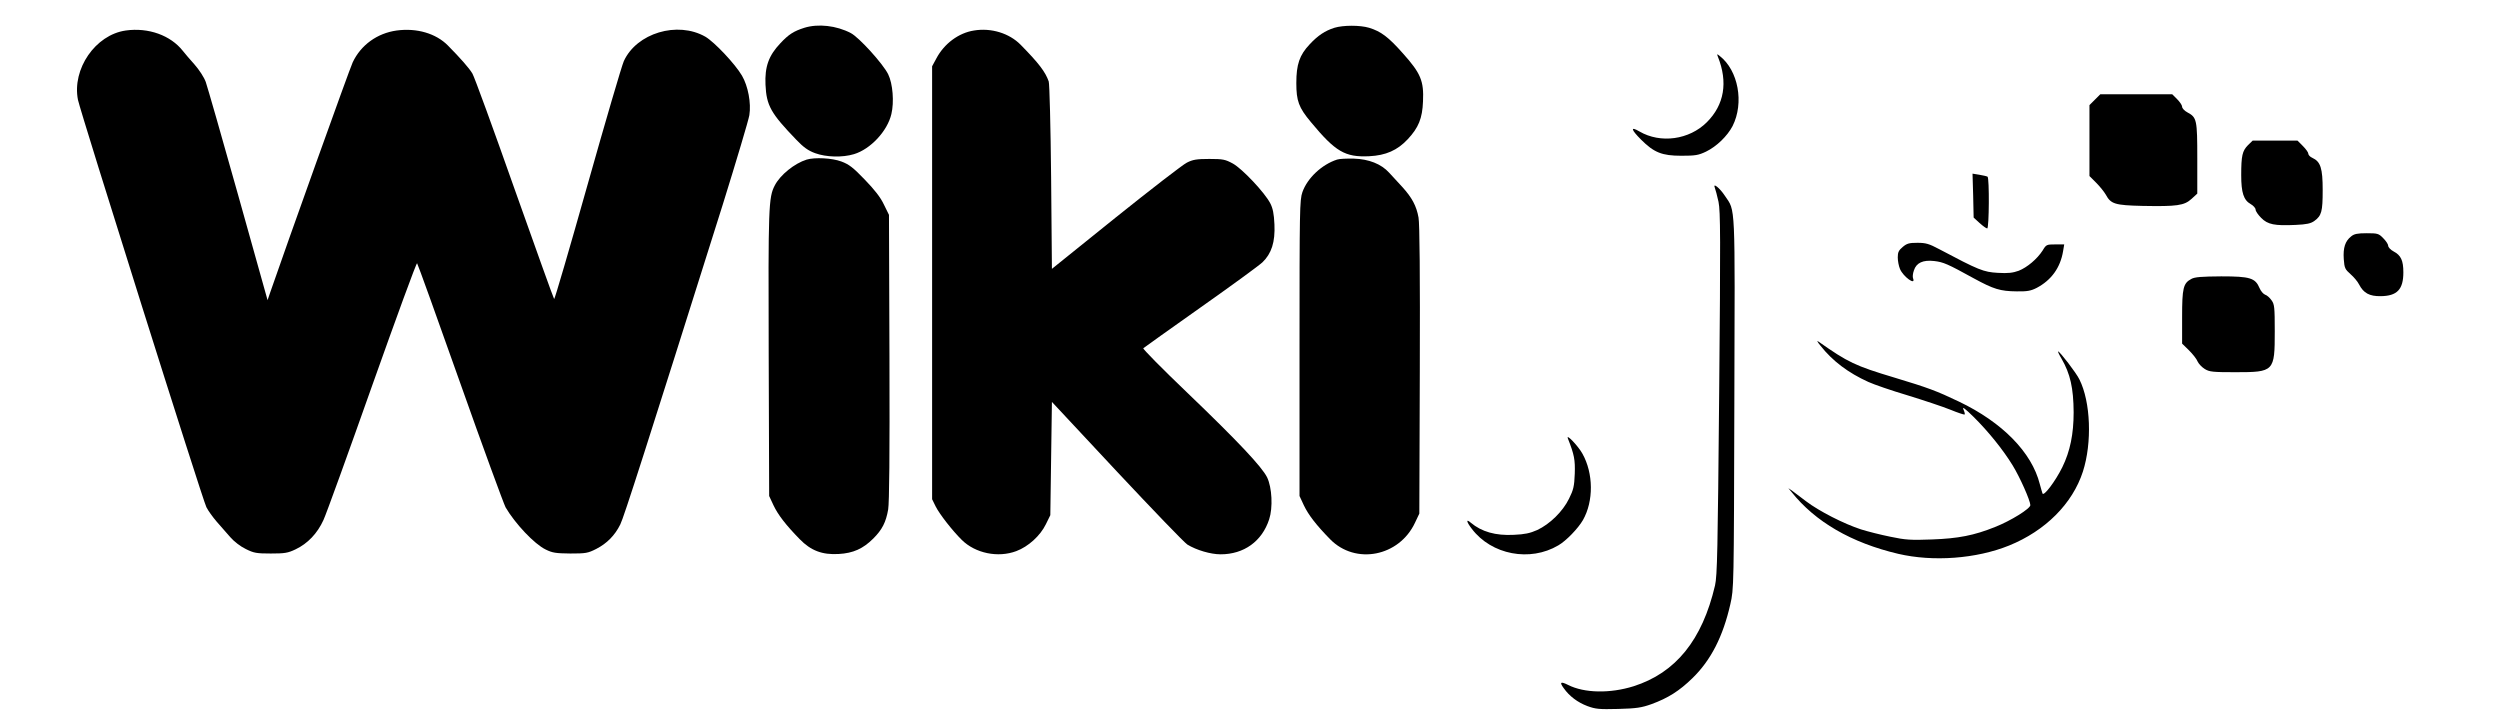
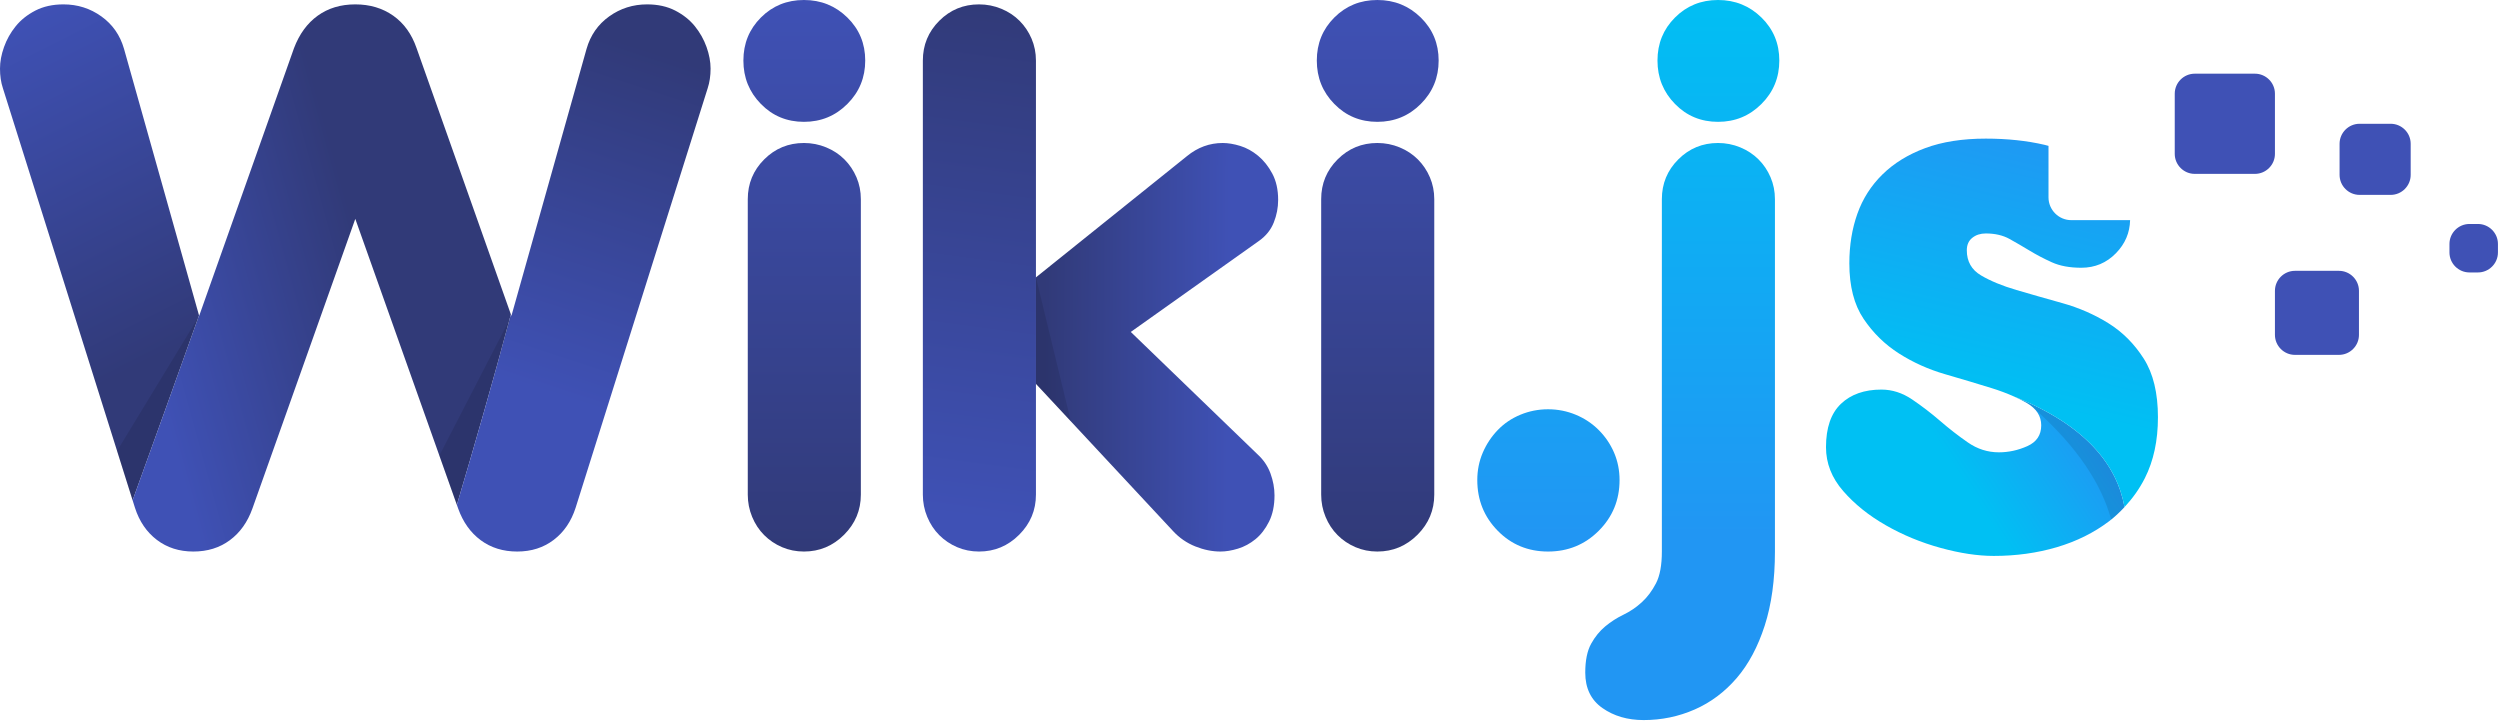
- <svg xmlns="http://www.w3.org/2000/svg" version="1.0" width="1565pt" height="451pt" viewBox="0 0 1565 451" preserveAspectRatio="xMidYMid meet">
-   <g transform="translate(0,451) scale(0.1,-0.1)" fill="#000000" stroke="none">
-     <path d="M5035 4336 c-66 -21 -98 -41 -151 -98 -72 -76 -97 -146 -92 -258 6 -131 33 -179 193 -345 45 -47 74 -68 118 -84 69 -25 170 -28 243 -6 103 31 209 144 234 251 18 75 9 190 -20 249 -31 64 -182 231 -234 258 -90 47 -204 60 -291 33z" />
-     <path d="M8353 4336 c-59 -19 -103 -48 -155 -104 -63 -67 -83 -125 -83 -242 0 -112 15 -153 91 -244 154 -186 214 -221 365 -214 104 5 177 37 242 107 67 72 91 130 95 236 6 128 -14 176 -125 300 -92 104 -138 138 -212 161 -57 17 -162 17 -218 0z" />
-     <path d="M787 4319 c-190 -27 -337 -241 -299 -434 17 -81 779 -2501 804 -2550 11 -22 40 -62 64 -90 24 -27 62 -71 85 -97 24 -28 66 -60 98 -75 50 -25 67 -28 156 -28 87 0 107 3 155 26 76 36 137 100 175 184 18 39 155 418 305 842 151 425 277 770 281 765 4 -4 125 -340 269 -747 144 -407 273 -758 285 -781 59 -101 180 -230 251 -264 42 -21 64 -24 154 -25 97 0 110 2 163 29 66 34 116 84 150 153 22 43 162 480 642 2004 85 273 160 524 166 558 12 75 -8 182 -46 247 -43 74 -173 211 -229 244 -175 100 -431 23 -511 -153 -13 -29 -115 -377 -227 -774 -112 -397 -206 -719 -209 -715 -4 4 -115 315 -249 692 -133 377 -251 701 -263 720 -21 35 -76 97 -153 175 -75 76 -195 111 -321 94 -122 -17 -224 -91 -275 -199 -20 -42 -415 -1146 -517 -1442 l-16 -47 -184 657 c-101 361 -193 680 -203 709 -11 30 -41 76 -71 110 -29 32 -61 70 -72 84 -77 98 -216 148 -358 128z" />
-     <path d="M6097 4319 c-96 -15 -186 -82 -235 -174 l-27 -50 0 -1355 0 -1355 22 -45 c24 -48 105 -152 164 -210 85 -84 227 -113 341 -70 75 28 150 96 185 168 l28 57 5 355 5 354 407 -436 c224 -239 422 -445 441 -457 57 -35 146 -61 208 -61 146 0 259 81 304 219 24 73 18 199 -13 263 -33 66 -178 221 -500 530 -156 149 -279 274 -275 278 4 4 166 119 358 255 193 136 367 263 388 283 57 55 80 127 75 237 -3 67 -10 101 -26 132 -35 68 -175 216 -234 249 -48 26 -62 29 -148 29 -78 0 -103 -4 -140 -23 -25 -12 -225 -167 -445 -343 l-400 -322 -5 574 c-3 316 -10 585 -15 599 -21 60 -61 113 -176 230 -71 72 -184 107 -292 89z" />
-     <path d="M10754 4155 c64 -160 40 -301 -69 -410 -110 -110 -290 -135 -422 -58 -58 34 -54 13 10 -51 81 -81 131 -101 252 -101 87 0 107 3 155 26 66 32 133 97 166 160 73 145 36 348 -81 439 -17 14 -18 13 -11 -5z" />
-     <path d="M13114 3886 l-34 -34 0 -222 0 -222 43 -43 c23 -23 49 -56 59 -73 32 -59 56 -67 231 -71 215 -4 260 2 306 44 l36 33 0 220 c0 242 -3 257 -61 288 -19 10 -34 26 -34 36 0 9 -14 30 -31 47 l-31 31 -225 0 -225 0 -34 -34z" />
-     <path d="M14072 3601 c-35 -36 -42 -65 -42 -188 0 -109 15 -156 60 -181 16 -9 30 -25 30 -34 0 -10 16 -33 35 -52 41 -42 85 -50 215 -44 70 3 96 9 118 25 45 33 52 58 52 193 0 137 -13 178 -65 202 -14 6 -25 18 -25 26 0 8 -15 29 -34 48 l-34 34 -140 0 -140 0 -30 -29z" />
-     <path d="M5050 3511 c-77 -24 -166 -96 -200 -162 -39 -75 -41 -133 -38 -1054 l3 -890 27 -58 c29 -61 78 -124 164 -212 70 -72 141 -99 244 -93 91 5 153 33 217 97 55 55 79 101 93 182 7 44 10 339 8 954 l-3 890 -32 65 c-21 45 -59 93 -120 156 -73 76 -98 95 -146 113 -59 22 -166 27 -217 12z" />
-     <path d="M8370 3511 c-96 -31 -186 -116 -217 -204 -17 -49 -18 -108 -18 -977 l0 -925 27 -58 c29 -61 78 -124 164 -212 159 -163 433 -109 532 103 l27 57 3 899 c2 588 -1 917 -8 954 -13 73 -41 125 -102 192 -28 30 -65 70 -82 89 -50 55 -127 85 -221 88 -44 1 -91 -1 -105 -6z" />
-     <path d="M12352 3286 l3 -138 37 -34 c21 -19 42 -34 48 -34 12 0 14 316 2 324 -5 3 -28 8 -51 12 l-43 7 4 -137z" />
-     <path d="M10735 3334 c4 -11 15 -50 23 -88 12 -60 13 -218 4 -1200 -9 -985 -12 -1140 -26 -1201 -80 -342 -246 -547 -510 -631 -147 -46 -308 -43 -409 8 -48 24 -56 18 -28 -20 35 -50 87 -89 148 -112 52 -19 73 -21 193 -18 115 3 146 8 208 30 104 38 175 83 257 163 115 112 191 260 237 463 22 97 22 101 25 1256 4 1279 8 1200 -59 1300 -32 49 -78 86 -63 50z" />
-     <path d="M14718 3030 c-37 -29 -51 -71 -46 -142 4 -56 8 -64 42 -94 21 -18 45 -47 54 -65 28 -54 65 -74 135 -73 103 1 142 42 142 149 0 74 -15 107 -61 131 -19 10 -34 26 -34 36 0 9 -14 30 -31 47 -28 29 -35 31 -103 31 -58 0 -79 -4 -98 -20z" />
-     <path d="M11911 2964 c-25 -21 -31 -33 -31 -65 0 -22 6 -54 14 -73 20 -48 100 -106 82 -59 -4 9 -2 31 5 50 15 48 57 67 127 59 58 -7 82 -17 249 -109 123 -67 164 -80 268 -81 65 -1 88 3 125 22 91 48 148 126 165 230 l7 42 -56 0 c-54 0 -57 -1 -79 -38 -35 -54 -97 -106 -150 -127 -36 -13 -66 -17 -131 -13 -89 5 -119 17 -366 148 -64 34 -84 40 -137 40 -52 0 -66 -4 -92 -26z" />
-     <path d="M13718 2764 c-51 -27 -58 -57 -58 -239 l0 -166 43 -42 c23 -23 48 -54 54 -70 7 -15 27 -36 45 -47 29 -18 51 -20 191 -20 243 0 247 4 247 255 0 152 -2 170 -20 195 -11 16 -29 32 -40 35 -11 4 -27 22 -35 41 -27 64 -59 74 -240 74 -122 -1 -166 -4 -187 -16z" />
-     <path d="M11397 2345 c75 -95 173 -169 299 -226 35 -16 145 -54 246 -84 101 -31 221 -71 268 -90 46 -19 86 -32 89 -30 2 3 -1 17 -8 32 -9 20 10 6 64 -47 91 -90 184 -205 244 -303 46 -75 110 -219 111 -249 0 -22 -122 -98 -221 -137 -132 -53 -230 -72 -395 -78 -131 -5 -166 -3 -260 17 -60 12 -143 33 -184 46 -108 35 -264 115 -344 176 -38 29 -79 60 -90 68 l-21 14 20 -24 c149 -187 375 -318 668 -387 218 -51 489 -31 694 52 227 92 397 262 462 463 58 180 49 436 -22 577 -19 40 -123 175 -133 175 -3 0 6 -20 21 -45 55 -95 75 -184 76 -336 0 -136 -22 -244 -71 -344 -44 -89 -117 -185 -124 -164 -3 8 -10 34 -17 59 -50 198 -234 386 -506 516 -140 67 -194 87 -403 150 -247 74 -292 96 -474 224 -15 11 -12 3 11 -25z" />
-     <path d="M9815 1765 c40 -102 46 -133 43 -221 -3 -78 -8 -100 -36 -156 -39 -80 -120 -159 -199 -196 -45 -20 -78 -27 -146 -30 -115 -6 -202 19 -270 76 -31 27 -28 6 7 -39 123 -162 364 -208 541 -103 49 28 124 106 154 158 68 119 66 293 -3 416 -27 49 -105 130 -91 95z" />
+ <svg xmlns="http://www.w3.org/2000/svg" width="100%" height="100%" viewBox="0 0 282 82" version="1.1" xml:space="preserve" style="fill-rule:evenodd;clip-rule:evenodd;stroke-linejoin:round;stroke-miterlimit:1.414;">
+   <path d="M85.83,1.976c-1.317,1.317 -1.975,2.934 -1.975,4.854c-0.001,1.922 0.658,3.554 1.975,4.897c1.316,1.346 2.935,2.016 4.855,2.016c1.92,0 3.552,-0.67 4.896,-2.016c1.344,-1.343 2.016,-2.975 2.016,-4.897c0,-1.92 -0.672,-3.537 -2.016,-4.854c-1.344,-1.317 -2.976,-1.976 -4.896,-1.976c-1.92,0 -3.539,0.659 -4.855,1.976Zm0.371,16.005c-1.235,1.234 -1.852,2.73 -1.852,4.485l0,33.328c0,0.879 0.164,1.716 0.493,2.51c0.329,0.797 0.782,1.482 1.359,2.058c0.575,0.576 1.247,1.029 2.015,1.359c0.768,0.328 1.591,0.492 2.47,0.492c1.754,0 3.263,-0.63 4.526,-1.892c1.26,-1.261 1.892,-2.77 1.892,-4.527l0,-33.328c0,-0.876 -0.164,-1.7 -0.493,-2.469c-0.33,-0.768 -0.783,-1.44 -1.358,-2.016c-0.576,-0.576 -1.263,-1.029 -2.058,-1.357c-0.796,-0.329 -1.633,-0.494 -2.509,-0.494c-1.757,0 -3.251,0.617 -4.485,1.851Z" style="fill:url(#_Linear1);fill-rule:nonzero;" />
+   <path d="M150.511,1.976c-1.318,1.317 -1.975,2.934 -1.975,4.854c0,1.922 0.657,3.554 1.975,4.897c1.317,1.346 2.935,2.016 4.855,2.016c1.92,0 3.552,-0.67 4.897,-2.016c1.343,-1.343 2.016,-2.975 2.016,-4.897c0,-1.92 -0.673,-3.537 -2.016,-4.854c-1.345,-1.317 -2.977,-1.976 -4.897,-1.976c-1.92,0 -3.538,0.659 -4.855,1.976Zm0.37,16.005c-1.234,1.234 -1.852,2.73 -1.852,4.485l0,33.328c0,0.879 0.164,1.716 0.495,2.51c0.329,0.797 0.781,1.482 1.357,2.058c0.575,0.576 1.247,1.029 2.017,1.359c0.767,0.328 1.59,0.492 2.468,0.492c1.755,0 3.263,-0.63 4.527,-1.892c1.26,-1.261 1.892,-2.77 1.892,-4.527l0,-33.328c0,-0.876 -0.164,-1.7 -0.494,-2.469c-0.33,-0.768 -0.782,-1.44 -1.357,-2.016c-0.576,-0.576 -1.263,-1.029 -2.057,-1.357c-0.796,-0.329 -1.633,-0.494 -2.511,-0.494c-1.756,0 -3.25,0.617 -4.485,1.851Z" style="fill:url(#_Linear2);fill-rule:nonzero;" />
+   <path d="M171.494,46.784c-0.988,0.411 -1.838,0.987 -2.551,1.728c-0.714,0.741 -1.276,1.592 -1.687,2.55c-0.411,0.961 -0.618,1.99 -0.618,3.087c0,2.25 0.768,4.155 2.305,5.72c1.535,1.563 3.429,2.344 5.677,2.344c2.249,0 4.157,-0.781 5.721,-2.344c1.562,-1.565 2.345,-3.47 2.345,-5.72c0,-1.097 -0.206,-2.126 -0.617,-3.087c-0.412,-0.958 -0.988,-1.809 -1.728,-2.55c-0.74,-0.741 -1.605,-1.317 -2.593,-1.728c-0.987,-0.411 -2.03,-0.618 -3.128,-0.618c-1.097,0 -2.139,0.207 -3.126,0.618Z" style="fill:url(#_Linear3);fill-rule:nonzero;" />
+   <path d="M188.94,1.976c-1.317,1.317 -1.976,2.934 -1.976,4.854c0,1.922 0.659,3.554 1.976,4.897c1.316,1.346 2.933,2.016 4.855,2.016c1.919,0 3.551,-0.67 4.897,-2.016c1.343,-1.343 2.015,-2.975 2.015,-4.897c0,-1.92 -0.672,-3.537 -2.015,-4.854c-1.346,-1.317 -2.978,-1.976 -4.897,-1.976c-1.922,0 -3.539,0.659 -4.855,1.976Zm0.37,16.005c-1.235,1.234 -1.852,2.73 -1.852,4.485l0,39.747c0,1.536 -0.22,2.73 -0.659,3.58c-0.44,0.851 -0.974,1.564 -1.603,2.14c-0.632,0.577 -1.317,1.042 -2.058,1.399c-0.741,0.356 -1.426,0.795 -2.058,1.317c-0.63,0.521 -1.165,1.179 -1.605,1.975c-0.437,0.794 -0.658,1.879 -0.658,3.251c0,1.755 0.645,3.085 1.934,3.99c1.29,0.906 2.84,1.359 4.65,1.359c2.029,0 3.95,-0.399 5.76,-1.194c1.81,-0.795 3.387,-1.975 4.733,-3.538c1.343,-1.564 2.398,-3.539 3.167,-5.926c0.769,-2.386 1.152,-5.171 1.152,-8.353l0,-39.747c0,-0.876 -0.164,-1.7 -0.494,-2.469c-0.328,-0.768 -0.78,-1.44 -1.357,-2.016c-0.576,-0.576 -1.264,-1.029 -2.058,-1.357c-0.795,-0.329 -1.633,-0.494 -2.509,-0.494c-1.758,0 -3.252,0.617 -4.485,1.851Z" style="fill:url(#_Linear4);fill-rule:nonzero;" />
+   <clipPath id="_clip5">
+     <path d="M3.991,1.192c-0.905,0.468 -1.645,1.058 -2.222,1.771c-0.577,0.714 -1.016,1.495 -1.317,2.346c-0.302,0.85 -0.452,1.659 -0.452,2.427c0,0.823 0.109,1.564 0.329,2.221l14.629,46.475c2.349,-6.486 4.885,-13.534 7.493,-20.85l-8.461,-30.069c-0.44,-1.534 -1.29,-2.756 -2.552,-3.661c-1.262,-0.905 -2.688,-1.358 -4.279,-1.358c-1.207,0 -2.263,0.234 -3.168,0.698Z" />
+   </clipPath>
+   <g clip-path="url(#_clip5)">
+     <path d="M10.488,-2.093l24.438,48.454l-19.968,10.07l-24.438,-48.453l19.968,-10.071Z" style="fill:url(#_Linear6);fill-rule:nonzero;" />
  </g>
+   <clipPath id="_clip7">
+     <path d="M35.839,1.769c-1.18,0.851 -2.072,2.072 -2.676,3.663l-10.698,30.201l-0.014,-0.051c-2.608,7.316 -5.144,14.364 -7.493,20.85l0.266,0.845c0.494,1.536 1.317,2.743 2.468,3.62c1.153,0.878 2.523,1.316 4.116,1.316c1.591,0 2.962,-0.423 4.114,-1.275c1.152,-0.849 2.002,-2.043 2.551,-3.579l11.604,-32.671l11.456,32.257c1.978,-6.628 4.096,-13.997 6.094,-21.482l-10.637,-30.031c-0.55,-1.591 -1.428,-2.812 -2.634,-3.663c-1.208,-0.849 -2.634,-1.275 -4.279,-1.275c-1.646,0 -3.059,0.426 -4.238,1.275Z" />
+   </clipPath>
+   <g clip-path="url(#_clip7)">
+     <path d="M2.293,10.447l45.028,-12.402l15.376,55.825l-45.029,12.402l-15.375,-55.825Z" style="fill:url(#_Linear8);fill-rule:nonzero;" />
+   </g>
+   <clipPath id="_clip9">
+     <path d="M68.714,1.852c-1.263,0.905 -2.112,2.127 -2.551,3.661l-8.476,30.12l-0.06,-0.17c-1.998,7.485 -4.116,14.854 -6.094,21.482l0.146,0.414c0.549,1.536 1.4,2.73 2.552,3.579c1.151,0.852 2.522,1.275 4.115,1.275c1.591,0 2.962,-0.438 4.115,-1.316c1.151,-0.877 1.974,-2.084 2.468,-3.62l14.896,-47.32c0.218,-0.657 0.328,-1.398 0.328,-2.221c0,-0.768 -0.152,-1.577 -0.452,-2.427c-0.303,-0.851 -0.741,-1.632 -1.317,-2.346c-0.575,-0.713 -1.316,-1.303 -2.222,-1.771c-0.905,-0.464 -1.962,-0.698 -3.168,-0.698c-1.592,0 -3.017,0.453 -4.28,1.358Z" />
+   </clipPath>
+   <g clip-path="url(#_clip9)">
+     <path d="M48.492,59.544l19.898,-61.054l14.197,4.626l-19.898,61.055l-14.197,-4.627Z" style="fill:url(#_Linear10);fill-rule:nonzero;" />
+   </g>
+   <clipPath id="_clip11">
+     <path d="M133.889,17.611l-17.12,13.743l0,11.855l15.556,16.7c0.712,0.77 1.549,1.345 2.51,1.729c0.959,0.384 1.906,0.575 2.839,0.575c0.603,0 1.261,-0.108 1.975,-0.328c0.713,-0.218 1.37,-0.576 1.976,-1.07c0.602,-0.494 1.11,-1.153 1.522,-1.975c0.411,-0.823 0.617,-1.811 0.617,-2.963c0,-0.823 -0.152,-1.646 -0.453,-2.469c-0.301,-0.822 -0.781,-1.535 -1.439,-2.139l-14.32,-13.826l14.484,-10.286c0.768,-0.548 1.317,-1.234 1.645,-2.057c0.329,-0.823 0.494,-1.673 0.494,-2.551c0,-1.153 -0.22,-2.14 -0.658,-2.963c-0.44,-0.823 -0.975,-1.494 -1.606,-2.016c-0.63,-0.521 -1.303,-0.891 -2.014,-1.111c-0.714,-0.219 -1.373,-0.329 -1.976,-0.329c-1.482,0 -2.827,0.494 -4.032,1.481Z" />
+   </clipPath>
+   <g clip-path="url(#_clip11)">
+     <path d="M143.974,62.251l-27.364,-0.142l0.238,-46.092l27.364,0.142l-0.238,46.092Z" style="fill:url(#_Linear12);fill-rule:nonzero;" />
+   </g>
+   <g>
+     <g opacity="0.1">
+       <clipPath id="_clip13">
+         <rect x="13.204" y="35.633" width="9.261" height="20.798" />
+       </clipPath>
+       <g clip-path="url(#_clip13)">
+         <path d="M22.466,35.633l-7.508,20.798l-1.753,-5.569l9.261,-15.229Z" style="fill-rule:nonzero;" />
+       </g>
+     </g>
+   </g>
+   <g>
+     <g opacity="0.1">
+       <clipPath id="_clip14">
+         <rect x="49.558" y="35.633" width="8.129" height="21.311" />
+       </clipPath>
+       <g clip-path="url(#_clip14)">
+         <path d="M57.687,35.633l-6.154,21.312l-1.974,-5.559l8.128,-15.753Z" style="fill-rule:nonzero;" />
+       </g>
+     </g>
+   </g>
+   <g>
+     <g opacity="0.1">
+       <clipPath id="_clip15">
+         <rect x="116.769" y="31.272" width="4.02" height="16.242" />
+       </clipPath>
+       <g clip-path="url(#_clip15)">
+         <path d="M116.854,31.272l3.936,16.242l-4.021,-4.305l0.085,-11.937Z" style="fill-rule:nonzero;" />
+       </g>
+     </g>
+   </g>
+   <clipPath id="_clip16">
+     <path d="M105.949,2.345c-1.233,1.235 -1.851,2.73 -1.851,4.485l0,48.964c0,0.879 0.165,1.716 0.495,2.51c0.329,0.797 0.781,1.482 1.356,2.058c0.576,0.576 1.248,1.029 2.017,1.359c0.767,0.328 1.591,0.492 2.468,0.492c1.756,0 3.265,-0.63 4.527,-1.892c1.262,-1.261 1.893,-2.77 1.893,-4.527l0,-12.508l0,-12.015l0,-24.441c0,-0.876 -0.165,-1.7 -0.494,-2.469c-0.329,-0.767 -0.781,-1.44 -1.357,-2.016c-0.576,-0.576 -1.262,-1.029 -2.058,-1.357c-0.797,-0.329 -1.634,-0.494 -2.511,-0.494c-1.755,0 -3.25,0.618 -4.485,1.851Z" />
+   </clipPath>
+   <g clip-path="url(#_clip16)">
+     <path d="M96.722,60.505l8.101,-60.875l19.396,2.581l-8.102,60.875l-19.395,-2.581Z" style="fill:url(#_Linear17);fill-rule:nonzero;" />
+   </g>
+   <clipPath id="_clip18">
+     <path d="M207.661,45.549c-1.126,1.07 -1.688,2.703 -1.688,4.897c0,1.811 0.645,3.457 1.934,4.937c1.288,1.482 2.893,2.771 4.815,3.868c1.919,1.099 3.976,1.948 6.171,2.551c2.194,0.603 4.198,0.906 6.007,0.906c2.523,0 4.896,-0.33 7.12,-0.987c2.221,-0.66 4.181,-1.632 5.883,-2.923c0.636,-0.482 1.206,-1.025 1.741,-1.6c-0.842,-4.69 -4.288,-9.214 -12.489,-12.483c0.54,0.239 1.043,0.488 1.49,0.752c1.07,0.632 1.605,1.469 1.605,2.51c0,1.099 -0.523,1.879 -1.563,2.345c-1.043,0.467 -2.113,0.7 -3.21,0.7c-1.263,0 -2.429,-0.371 -3.497,-1.112c-1.071,-0.74 -2.113,-1.548 -3.128,-2.427c-1.015,-0.876 -2.072,-1.686 -3.168,-2.428c-1.098,-0.74 -2.251,-1.11 -3.456,-1.11c-1.921,0 -3.444,0.535 -4.567,1.604Z" />
+   </clipPath>
+   <g clip-path="url(#_clip18)">
+     <path d="M241.491,56.676l-23.361,15.071l-15.168,-23.511l23.361,-15.072l15.168,23.512Z" style="fill:url(#_Linear19);fill-rule:nonzero;" />
+   </g>
+   <g>
+     <g opacity="0.1">
+       <clipPath id="_clip20">
+         <rect x="227.156" y="44.711" width="12.489" height="13.886" />
+       </clipPath>
+       <g clip-path="url(#_clip20)">
+         <path d="M239.645,57.194c-0.843,-4.69 -4.289,-9.213 -12.489,-12.483c0.538,0.24 1.042,0.489 1.489,0.753c0.251,0.147 0.467,0.309 0.659,0.48c0,0 -0.001,-0.001 -0.002,-0.001c0.001,0 0.002,0.001 0.003,0.001c0.025,0.023 0.049,0.045 0.073,0.068c5.003,4.422 7.687,8.647 8.759,12.586c0.54,-0.434 1.041,-0.903 1.508,-1.404" style="fill-rule:nonzero;" />
+       </g>
+     </g>
+   </g>
+   <clipPath id="_clip21">
+     <path d="M217.165,16.706c-1.921,0.714 -3.526,1.7 -4.814,2.962c-1.29,1.263 -2.235,2.744 -2.839,4.444c-0.605,1.701 -0.906,3.568 -0.906,5.596c0,2.58 0.535,4.664 1.606,6.255c1.07,1.592 2.4,2.894 3.99,3.908c1.591,1.016 3.333,1.798 5.226,2.346c1.893,0.549 3.635,1.069 5.225,1.563c0.927,0.288 1.753,0.601 2.502,0.935c8.201,3.269 11.647,7.793 12.489,12.483c0.898,-0.961 1.673,-2.035 2.292,-3.255c0.987,-1.947 1.48,-4.238 1.48,-6.871c0,-2.742 -0.534,-4.951 -1.605,-6.625c-1.068,-1.673 -2.399,-3.004 -3.99,-3.992c-1.592,-0.987 -3.32,-1.74 -5.185,-2.262c-1.865,-0.521 -3.594,-1.014 -5.184,-1.482c-1.593,-0.465 -2.922,-1.014 -3.991,-1.645c-1.07,-0.63 -1.605,-1.577 -1.605,-2.839c0,-0.603 0.205,-1.07 0.617,-1.399c0.411,-0.33 0.918,-0.494 1.523,-0.494c1.041,0 1.933,0.206 2.674,0.617c0.741,0.412 1.493,0.851 2.263,1.317c0.767,0.467 1.604,0.905 2.51,1.316c0.905,0.412 2.017,0.618 3.333,0.618c1.535,0 2.839,-0.548 3.909,-1.646c1.034,-1.06 1.557,-2.305 1.591,-3.724l-6.638,0c-1.412,0 -2.567,-1.155 -2.567,-2.567l0,-5.811c-0.152,-0.039 -0.295,-0.082 -0.451,-0.119c-2.003,-0.466 -4.211,-0.699 -6.624,-0.699c-2.634,0 -4.911,0.357 -6.831,1.07Z" />
+   </clipPath>
+   <g clip-path="url(#_clip21)">
+     <path d="M250.155,20.875l-8.547,36.779l-38.046,-8.841l8.548,-36.78l38.045,8.842Z" style="fill:url(#_Linear22);fill-rule:nonzero;" />
+   </g>
+   <path d="M245.311,17.359c0,1.239 1.015,2.254 2.255,2.254l6.792,0c1.24,0 2.255,-1.015 2.255,-2.254l0,-6.792c0,-1.241 -1.015,-2.255 -2.255,-2.255l-6.792,0c-1.24,0 -2.255,1.014 -2.255,2.255l0,6.792Z" style="fill:#3f51b5;fill-rule:nonzero;" />
+   <path d="M263.904,19.728c0,1.24 1.015,2.255 2.255,2.255l3.511,0c1.24,0 2.255,-1.015 2.255,-2.255l0,-3.511c0,-1.24 -1.015,-2.255 -2.255,-2.255l-3.511,0c-1.24,0 -2.255,1.015 -2.255,2.255l0,3.511Z" style="fill:#3f51b5;fill-rule:nonzero;" />
+   <path d="M256.613,37.774c0,1.24 1.015,2.255 2.254,2.255l4.97,0c1.24,0 2.254,-1.015 2.254,-2.255l0,-4.969c0,-1.24 -1.014,-2.255 -2.254,-2.255l-4.97,0c-1.239,0 -2.254,1.015 -2.254,2.255l0,4.969Z" style="fill:#3f51b5;fill-rule:nonzero;" />
+   <path d="M276.299,28.478c0,1.24 1.015,2.254 2.255,2.254l0.959,0c1.241,0 2.255,-1.014 2.255,-2.254l0,-0.959c0,-1.24 -1.014,-2.255 -2.255,-2.255l-0.959,0c-1.24,0 -2.255,1.015 -2.255,2.255l0,0.959Z" style="fill:#3f51b5;fill-rule:nonzero;" />
+   <defs>
+     <linearGradient id="_Linear1" x1="0" y1="0" x2="1" y2="0" gradientUnits="userSpaceOnUse" gradientTransform="matrix(0,62.2136,-62.2136,0,90.7262,5.565e-05)">
+       <stop offset="0" style="stop-color:#3f51b5;stop-opacity:1" />
+       <stop offset="1" style="stop-color:#313a78;stop-opacity:1" />
+     </linearGradient>
+     <linearGradient id="_Linear2" x1="0" y1="0" x2="1" y2="0" gradientUnits="userSpaceOnUse" gradientTransform="matrix(0,62.2136,-62.2136,0,155.407,5.565e-05)">
+       <stop offset="0" style="stop-color:#3f51b5;stop-opacity:1" />
+       <stop offset="1" style="stop-color:#313a78;stop-opacity:1" />
+     </linearGradient>
+     <linearGradient id="_Linear3" x1="0" y1="0" x2="1" y2="0" gradientUnits="userSpaceOnUse" gradientTransform="matrix(0,-61.8634,61.8634,0,174.662,60.3315)">
+       <stop offset="0" style="stop-color:#2196f3;stop-opacity:1" />
+       <stop offset="1" style="stop-color:#00c0f3;stop-opacity:1" />
+     </linearGradient>
+     <linearGradient id="_Linear4" x1="0" y1="0" x2="1" y2="0" gradientUnits="userSpaceOnUse" gradientTransform="matrix(0,-61.8634,61.8634,0,189.762,60.3315)">
+       <stop offset="0" style="stop-color:#2196f3;stop-opacity:1" />
+       <stop offset="1" style="stop-color:#00c0f3;stop-opacity:1" />
+     </linearGradient>
+     <linearGradient id="_Linear6" x1="0" y1="0" x2="1" y2="0" gradientUnits="userSpaceOnUse" gradientTransform="matrix(18.6063,36.8918,-36.8918,18.6063,0.331477,2.78559)">
+       <stop offset="0" style="stop-color:#3f51b5;stop-opacity:1" />
+       <stop offset="1" style="stop-color:#313a78;stop-opacity:1" />
+     </linearGradient>
+     <linearGradient id="_Linear8" x1="0" y1="0" x2="1" y2="0" gradientUnits="userSpaceOnUse" gradientTransform="matrix(25.2361,-6.95063,6.95063,25.2361,15.8848,36.8025)">
+       <stop offset="0" style="stop-color:#3f51b5;stop-opacity:1" />
+       <stop offset="1" style="stop-color:#313a78;stop-opacity:1" />
+     </linearGradient>
+     <linearGradient id="_Linear10" x1="0" y1="0" x2="1" y2="0" gradientUnits="userSpaceOnUse" gradientTransform="matrix(12.5111,-38.3889,38.3889,12.5111,61.3712,44.1966)">
+       <stop offset="0" style="stop-color:#3f51b5;stop-opacity:1" />
+       <stop offset="1" style="stop-color:#313a78;stop-opacity:1" />
+     </linearGradient>
+     <linearGradient id="_Linear12" x1="0" y1="0" x2="1" y2="0" gradientUnits="userSpaceOnUse" gradientTransform="matrix(-20.7541,-0.107534,0.107534,-20.7541,138.569,39.1756)">
+       <stop offset="0" style="stop-color:#3f51b5;stop-opacity:1" />
+       <stop offset="1" style="stop-color:#313a78;stop-opacity:1" />
+     </linearGradient>
+     <linearGradient id="_Linear17" x1="0" y1="0" x2="1" y2="0" gradientUnits="userSpaceOnUse" gradientTransform="matrix(7.69916,-57.8506,57.8506,7.69916,106.898,58.1964)">
+       <stop offset="0" style="stop-color:#3f51b5;stop-opacity:1" />
+       <stop offset="1" style="stop-color:#313a78;stop-opacity:1" />
+     </linearGradient>
+     <linearGradient id="_Linear19" x1="0" y1="0" x2="1" y2="0" gradientUnits="userSpaceOnUse" gradientTransform="matrix(-13.2597,8.55462,-8.55462,-13.2597,234.138,44.8197)">
+       <stop offset="0" style="stop-color:#2196f3;stop-opacity:1" />
+       <stop offset="1" style="stop-color:#00c0f3;stop-opacity:1" />
+     </linearGradient>
+     <linearGradient id="_Linear22" x1="0" y1="0" x2="1" y2="0" gradientUnits="userSpaceOnUse" gradientTransform="matrix(-7.05756,30.3689,-30.3689,-7.05756,231.634,14.1955)">
+       <stop offset="0" style="stop-color:#2196f3;stop-opacity:1" />
+       <stop offset="1" style="stop-color:#00c0f3;stop-opacity:1" />
+     </linearGradient>
+   </defs>
</svg>
